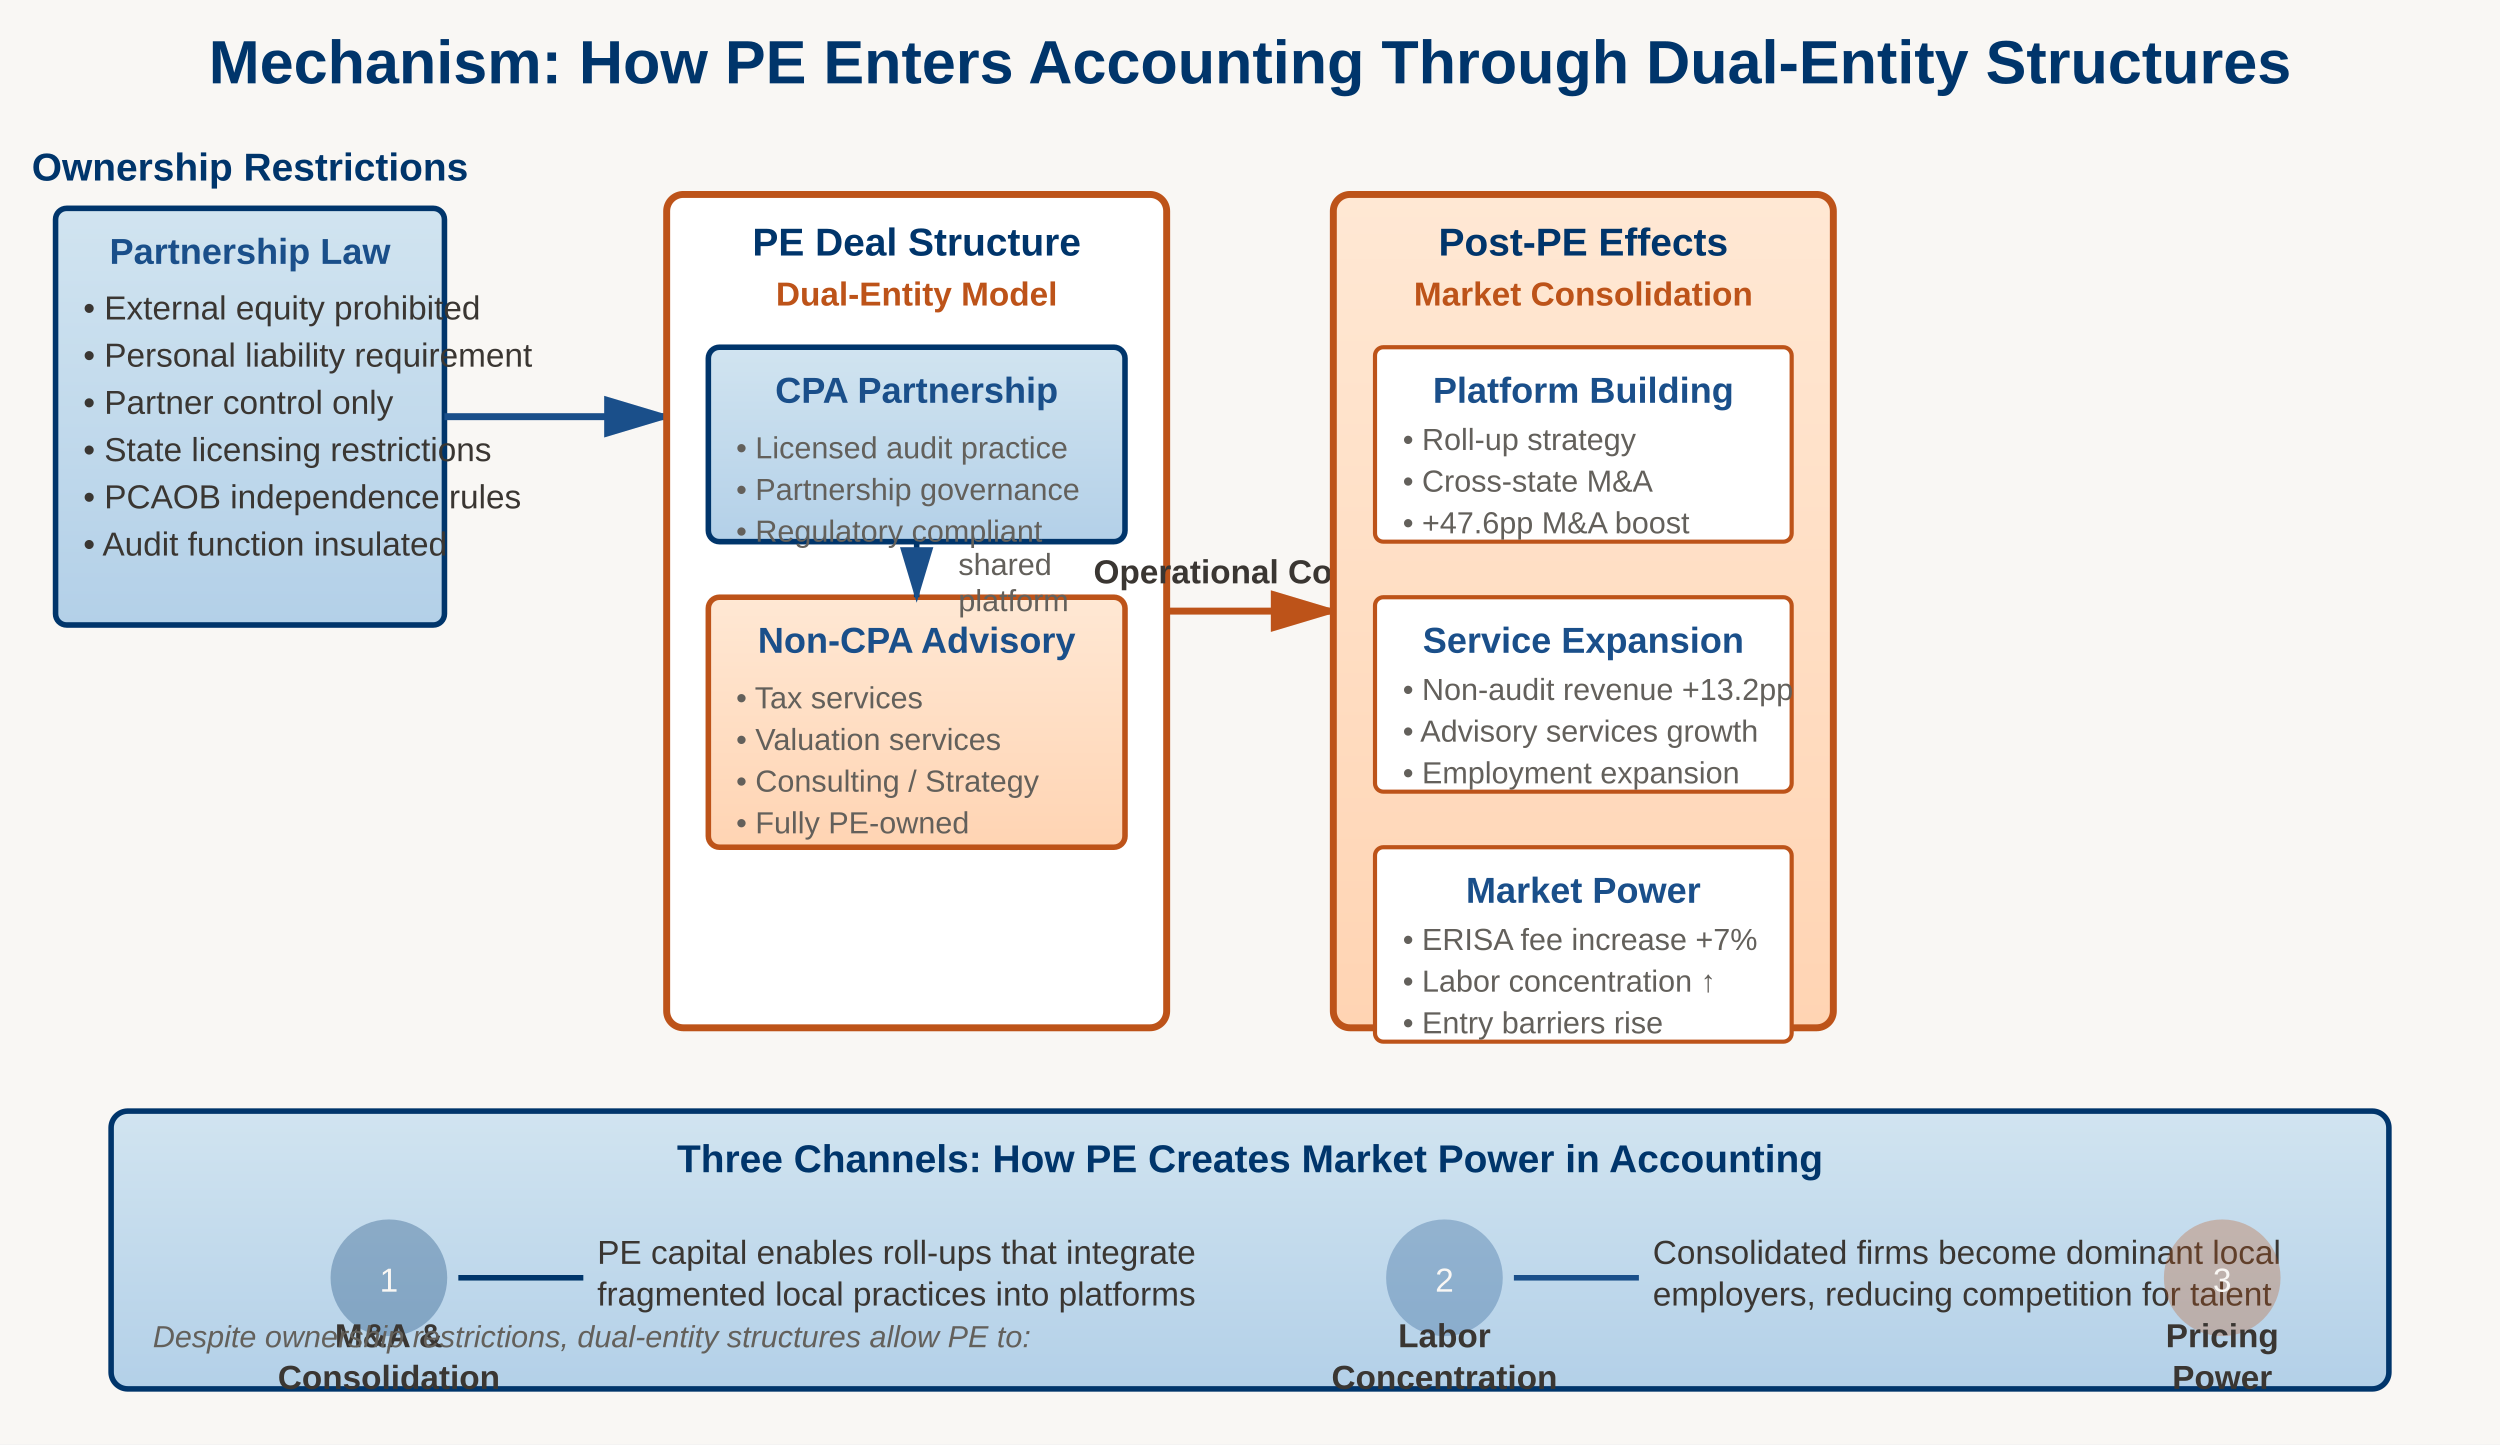
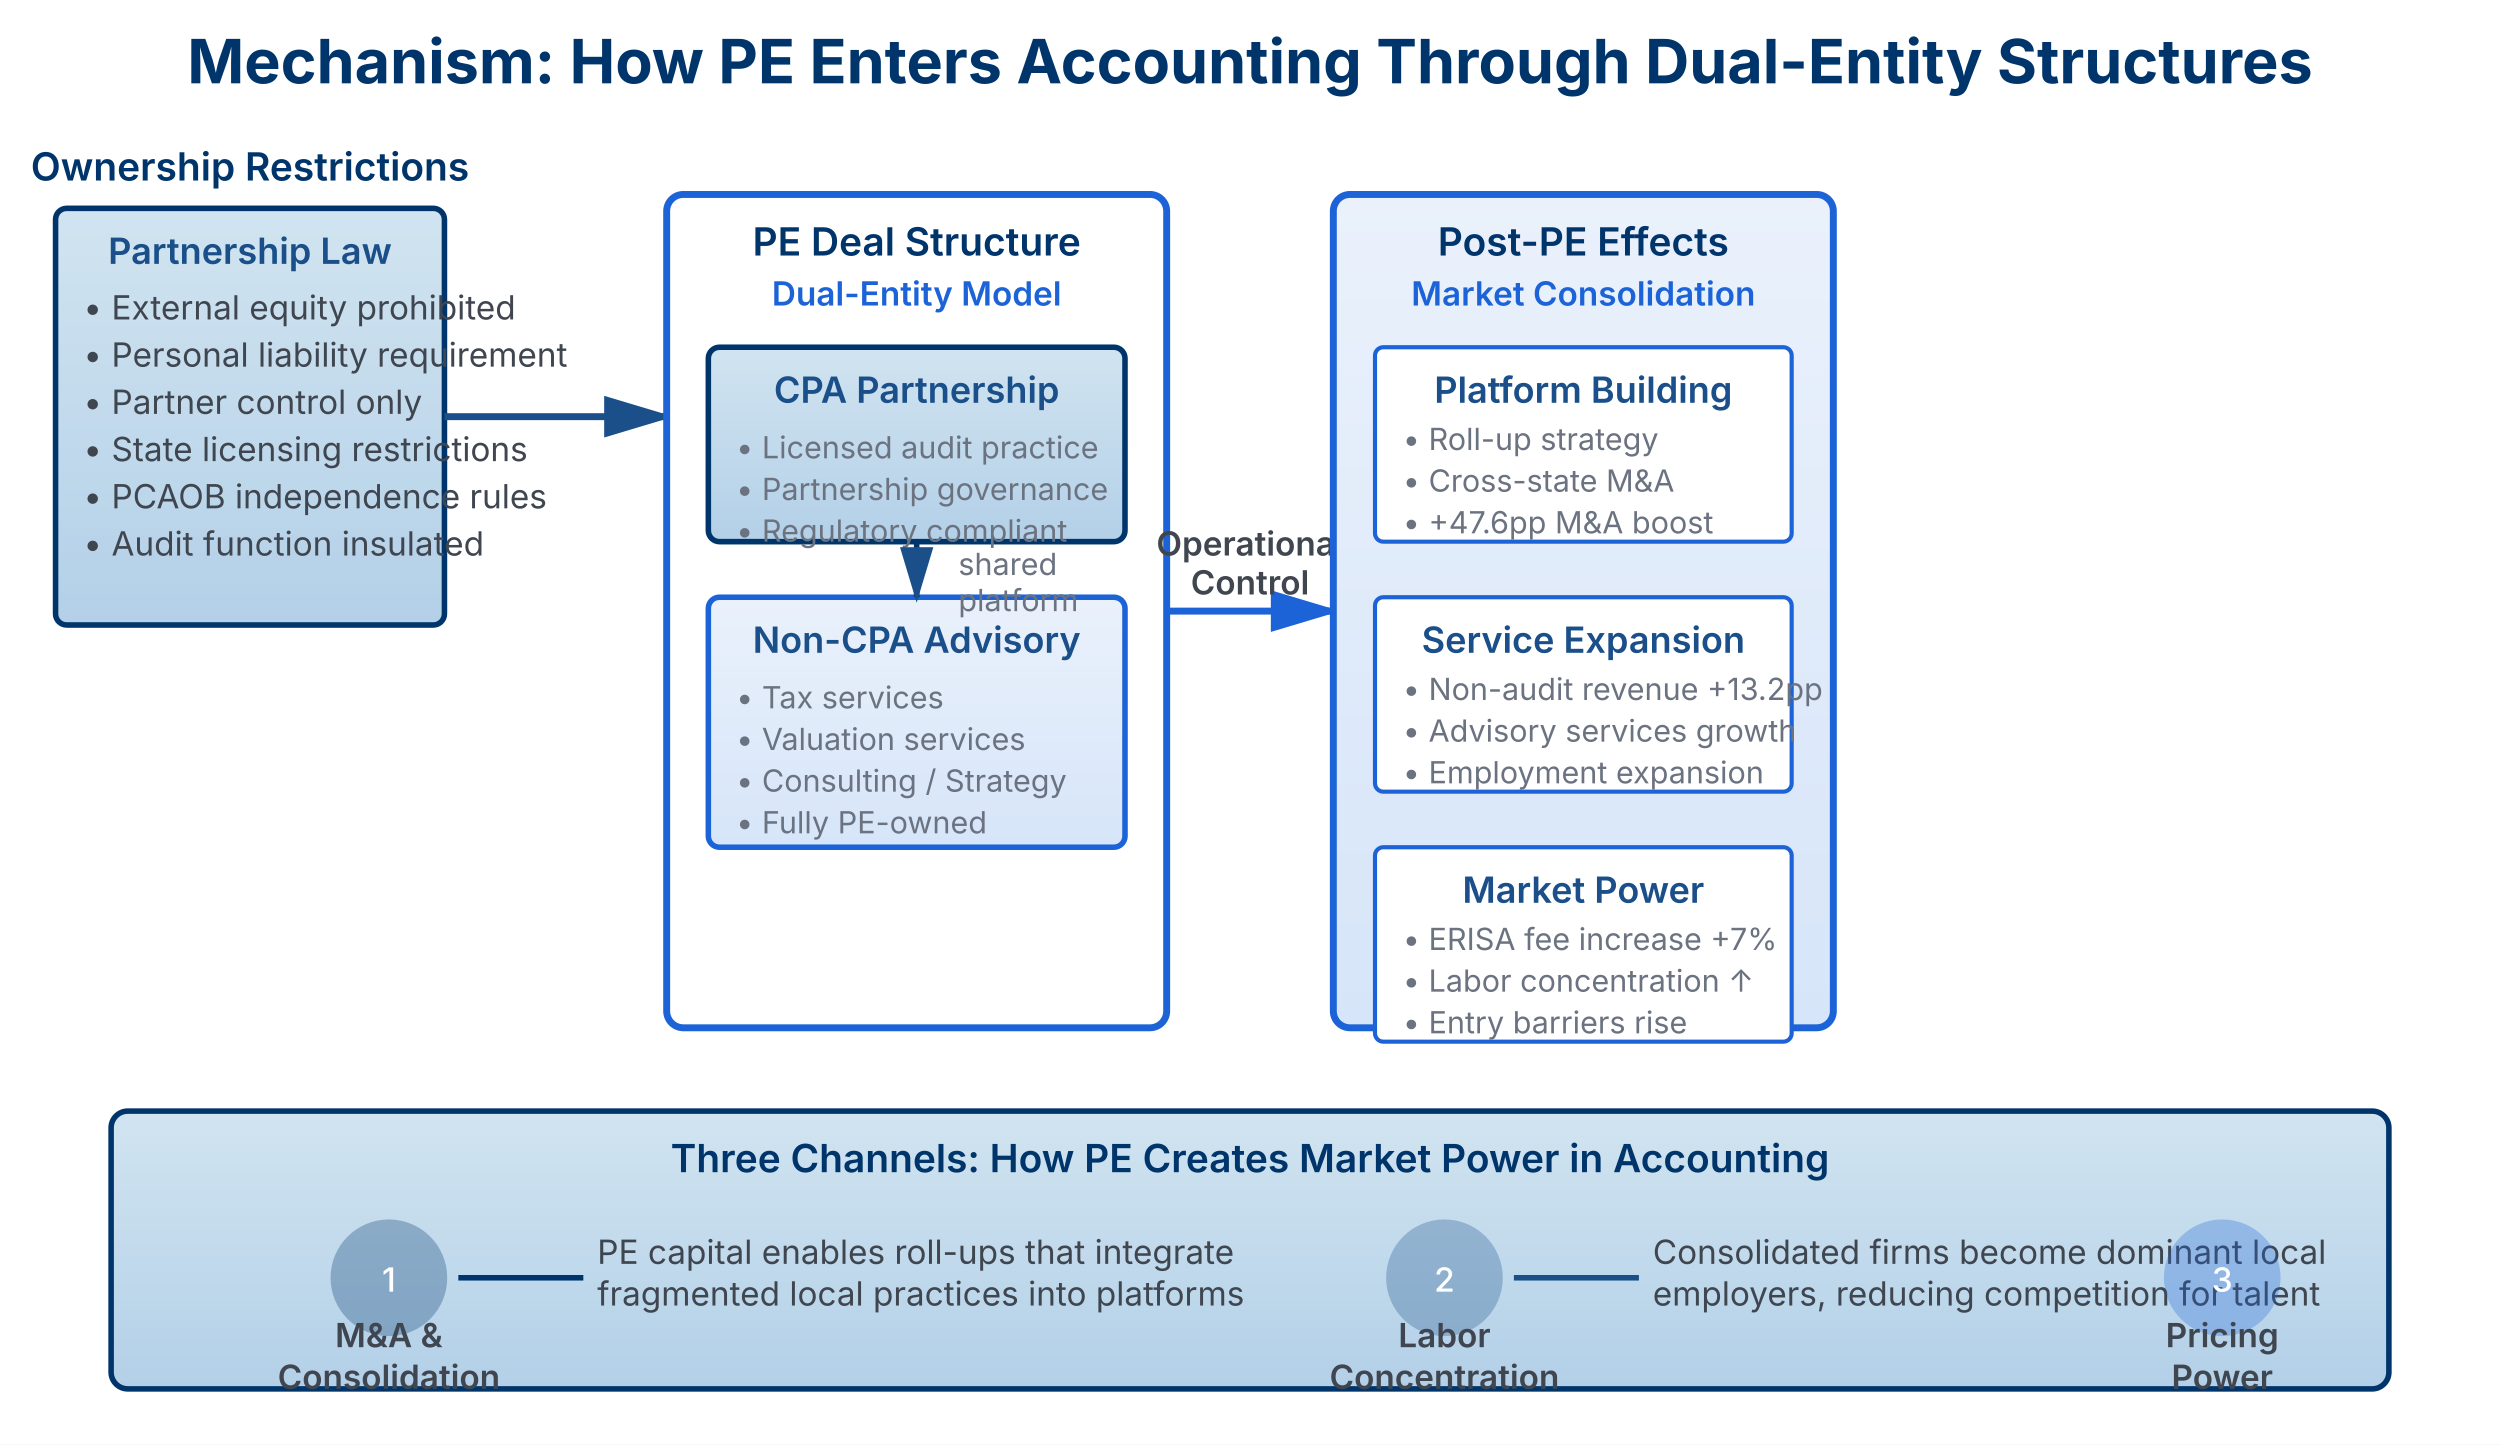
- <svg xmlns="http://www.w3.org/2000/svg" viewBox="0 0 900 520" font-family="'Helvetica Neue', Arial, sans-serif">
+ <svg xmlns="http://www.w3.org/2000/svg" viewBox="0 0 900 520" font-family="Inter, 'Helvetica Neue', Arial, sans-serif">
  <defs>
    <style>
      .title { font-size: 22px; font-weight: 700; fill: #00356b; }
      .heading { font-size: 14px; font-weight: 600; fill: #00356b; }
      .subheading { font-size: 13px; font-weight: 600; fill: #1a4f8a; }
-       .body-text { font-size: 12px; fill: #3a3632; }
-       .small-text { font-size: 11px; fill: #63605b; }
-       .label-text { font-size: 12px; fill: #f9f7f4; font-weight: 500; }
-       .highlight { font-weight: 600; fill: #bd5319; }
+       .body-text { font-size: 12px; fill: #3f4650; }
+       .small-text { font-size: 11px; fill: #6b7280; }
+       .label-text { font-size: 12px; fill: #ffffff; font-weight: 500; }
+       .highlight { font-weight: 600; fill: #1d63d8; }
    </style>
    <marker id="arrowhead-blue" markerWidth="10" markerHeight="10" refX="9" refY="3" orient="auto">
      <polygon points="0 0, 10 3, 0 6" fill="#1a4f8a" />
    </marker>
    <marker id="arrowhead-orange" markerWidth="10" markerHeight="10" refX="9" refY="3" orient="auto">
-       <polygon points="0 0, 10 3, 0 6" fill="#bd5319" />
+       <polygon points="0 0, 10 3, 0 6" fill="#1d63d8" />
    </marker>
    <linearGradient id="grad-light-blue" x1="0%" y1="0%" x2="0%" y2="100%">
      <stop offset="0%" style="stop-color:#d1e4f0;stop-opacity:1" />
      <stop offset="100%" style="stop-color:#b3d0e8;stop-opacity:1" />
    </linearGradient>
    <linearGradient id="grad-light-orange" x1="0%" y1="0%" x2="0%" y2="100%">
-       <stop offset="0%" style="stop-color:#ffe8d4;stop-opacity:1" />
-       <stop offset="100%" style="stop-color:#ffd4b3;stop-opacity:1" />
+       <stop offset="0%" style="stop-color:#eaf1fb;stop-opacity:1" />
+       <stop offset="100%" style="stop-color:#d6e5f9;stop-opacity:1" />
    </linearGradient>
  </defs>
-   <rect width="900" height="520" fill="#f9f7f4" />
+   <rect width="900" height="520" fill="#ffffff" />
  <text x="450" y="30" text-anchor="middle" class="title">
    Mechanism: How PE Enters Accounting Through Dual-Entity Structures
  </text>
  <text x="90" y="65" text-anchor="middle" class="heading">Ownership Restrictions</text>
  <rect x="20" y="75" width="140" height="150" fill="url(#grad-light-blue)" stroke="#00356b" stroke-width="2" rx="4" />
  <text x="90" y="95" text-anchor="middle" class="subheading">Partnership Law</text>
  <text x="30" y="115" class="body-text">• External equity prohibited</text>
  <text x="30" y="132" class="body-text">• Personal liability requirement</text>
  <text x="30" y="149" class="body-text">• Partner control only</text>
  <text x="30" y="166" class="body-text">• State licensing restrictions</text>
  <text x="30" y="183" class="body-text">• PCAOB independence rules</text>
  <text x="30" y="200" class="body-text">• Audit function insulated</text>
  <path d="M 160 150 L 240 150" stroke="#1a4f8a" stroke-width="2.5" marker-end="url(#arrowhead-blue)" />
-   <rect x="240" y="70" width="180" height="300" fill="#ffffff" stroke="#bd5319" stroke-width="2.5" rx="6" />
-   <text x="330" y="92" text-anchor="middle" class="heading" fill="#bd5319">PE Deal Structure</text>
+   <rect x="240" y="70" width="180" height="300" fill="#ffffff" stroke="#1d63d8" stroke-width="2.5" rx="6" />
+   <text x="330" y="92" text-anchor="middle" class="heading" fill="#1d63d8">PE Deal Structure</text>
  <text x="330" y="110" text-anchor="middle" class="highlight">Dual-Entity Model</text>
  <rect x="255" y="125" width="150" height="70" fill="url(#grad-light-blue)" stroke="#00356b" stroke-width="2" rx="4" />
  <text x="330" y="145" text-anchor="middle" class="subheading">CPA Partnership</text>
  <text x="265" y="165" class="small-text">• Licensed audit practice</text>
  <text x="265" y="180" class="small-text">• Partnership governance</text>
  <text x="265" y="195" class="small-text">• Regulatory compliant</text>
-   <rect x="255" y="215" width="150" height="90" fill="url(#grad-light-orange)" stroke="#bd5319" stroke-width="2" rx="4" />
-   <text x="330" y="235" text-anchor="middle" class="subheading" fill="#bd5319">Non-CPA Advisory</text>
+   <rect x="255" y="215" width="150" height="90" fill="url(#grad-light-orange)" stroke="#1d63d8" stroke-width="2" rx="4" />
+   <text x="330" y="235" text-anchor="middle" class="subheading" fill="#1d63d8">Non-CPA Advisory</text>
  <text x="265" y="255" class="small-text">• Tax services</text>
  <text x="265" y="270" class="small-text">• Valuation services</text>
  <text x="265" y="285" class="small-text">• Consulting / Strategy</text>
  <text x="265" y="300" class="small-text">• Fully PE-owned</text>
  <path d="M 330 195 L 330 215" stroke="#00356b" stroke-width="2" marker-end="url(#arrowhead-blue)" />
  <text x="345" y="207" class="small-text" fill="#00356b">shared</text>
  <text x="345" y="220" class="small-text" fill="#00356b">platform</text>
-   <path d="M 420 220 L 480 220" stroke="#bd5319" stroke-width="2.5" marker-end="url(#arrowhead-orange)" />
-   <text x="450" y="210" text-anchor="middle" class="body-text" fill="#bd5319" font-weight="600">Operational Control</text>
-   <rect x="480" y="70" width="180" height="300" fill="url(#grad-light-orange)" stroke="#bd5319" stroke-width="2.5" rx="6" />
-   <text x="570" y="92" text-anchor="middle" class="heading" fill="#bd5319">Post-PE Effects</text>
+   <path d="M 420 220 L 480 220" stroke="#1d63d8" stroke-width="2.5" marker-end="url(#arrowhead-orange)" />
+   <text x="450" y="200" text-anchor="middle" class="body-text" fill="#1d63d8" font-weight="600">Operational</text>
+   <text x="450" y="214" text-anchor="middle" class="body-text" fill="#1d63d8" font-weight="600">Control</text>
+   <rect x="480" y="70" width="180" height="300" fill="url(#grad-light-orange)" stroke="#1d63d8" stroke-width="2.5" rx="6" />
+   <text x="570" y="92" text-anchor="middle" class="heading" fill="#1d63d8">Post-PE Effects</text>
  <text x="570" y="110" text-anchor="middle" class="highlight">Market Consolidation</text>
-   <rect x="495" y="125" width="150" height="70" fill="#ffffff" stroke="#bd5319" stroke-width="1.5" rx="3" />
-   <text x="570" y="145" text-anchor="middle" class="subheading" fill="#bd5319">Platform Building</text>
+   <rect x="495" y="125" width="150" height="70" fill="#ffffff" stroke="#1d63d8" stroke-width="1.5" rx="3" />
+   <text x="570" y="145" text-anchor="middle" class="subheading" fill="#1d63d8">Platform Building</text>
  <text x="505" y="162" class="small-text">• Roll-up strategy</text>
  <text x="505" y="177" class="small-text">• Cross-state M&amp;A</text>
  <text x="505" y="192" class="small-text">• +47.6pp M&amp;A boost</text>
-   <rect x="495" y="215" width="150" height="70" fill="#ffffff" stroke="#bd5319" stroke-width="1.5" rx="3" />
-   <text x="570" y="235" text-anchor="middle" class="subheading" fill="#bd5319">Service Expansion</text>
+   <rect x="495" y="215" width="150" height="70" fill="#ffffff" stroke="#1d63d8" stroke-width="1.5" rx="3" />
+   <text x="570" y="235" text-anchor="middle" class="subheading" fill="#1d63d8">Service Expansion</text>
  <text x="505" y="252" class="small-text">• Non-audit revenue +13.2pp</text>
  <text x="505" y="267" class="small-text">• Advisory services growth</text>
  <text x="505" y="282" class="small-text">• Employment expansion</text>
-   <rect x="495" y="305" width="150" height="70" fill="#ffffff" stroke="#bd5319" stroke-width="1.5" rx="3" />
-   <text x="570" y="325" text-anchor="middle" class="subheading" fill="#bd5319">Market Power</text>
+   <rect x="495" y="305" width="150" height="70" fill="#ffffff" stroke="#1d63d8" stroke-width="1.5" rx="3" />
+   <text x="570" y="325" text-anchor="middle" class="subheading" fill="#1d63d8">Market Power</text>
  <text x="505" y="342" class="small-text">• ERISA fee increase +7%</text>
  <text x="505" y="357" class="small-text">• Labor concentration ↑</text>
  <text x="505" y="372" class="small-text">• Entry barriers rise</text>
  <rect x="40" y="400" width="820" height="100" fill="url(#grad-light-blue)" stroke="#00356b" stroke-width="2" rx="6" />
  <text x="450" y="422" text-anchor="middle" class="heading">Three Channels: How PE Creates Market Power in Accounting</text>
  <g id="channel1">
    <circle cx="140" cy="460" r="20" fill="#00356b" opacity="0.3" stroke="#00356b" stroke-width="2" />
    <text x="140" y="465" text-anchor="middle" class="label-text" font-weight="700">1</text>
    <text x="140" y="485" text-anchor="middle" class="body-text" font-weight="600">M&amp;A &amp;</text>
    <text x="140" y="500" text-anchor="middle" class="body-text" font-weight="600">Consolidation</text>
  </g>
  <path d="M 165 460 L 210 460" stroke="#00356b" stroke-width="2" />
  <text x="215" y="455" class="body-text">PE capital enables roll-ups that integrate</text>
  <text x="215" y="470" class="body-text">fragmented local practices into platforms</text>
  <g id="channel2">
    <circle cx="520" cy="460" r="20" fill="#1a4f8a" opacity="0.3" stroke="#1a4f8a" stroke-width="2" />
    <text x="520" y="465" text-anchor="middle" class="label-text" font-weight="700">2</text>
    <text x="520" y="485" text-anchor="middle" class="body-text" font-weight="600">Labor</text>
    <text x="520" y="500" text-anchor="middle" class="body-text" font-weight="600">Concentration</text>
  </g>
  <path d="M 545 460 L 590 460" stroke="#1a4f8a" stroke-width="2" />
  <text x="595" y="455" class="body-text">Consolidated firms become dominant local</text>
  <text x="595" y="470" class="body-text">employers, reducing competition for talent</text>
  <g id="channel3">
-     <circle cx="800" cy="460" r="20" fill="#bd5319" opacity="0.3" stroke="#bd5319" stroke-width="2" />
+     <circle cx="800" cy="460" r="20" fill="#1d63d8" opacity="0.3" stroke="#1d63d8" stroke-width="2" />
    <text x="800" y="465" text-anchor="middle" class="label-text" font-weight="700">3</text>
    <text x="800" y="485" text-anchor="middle" class="body-text" font-weight="600">Pricing</text>
    <text x="800" y="500" text-anchor="middle" class="body-text" font-weight="600">Power</text>
  </g>
-   <text x="55" y="485" class="small-text" font-style="italic">
-     Despite ownership restrictions, dual-entity structures allow PE to:
-   </text>
</svg>
